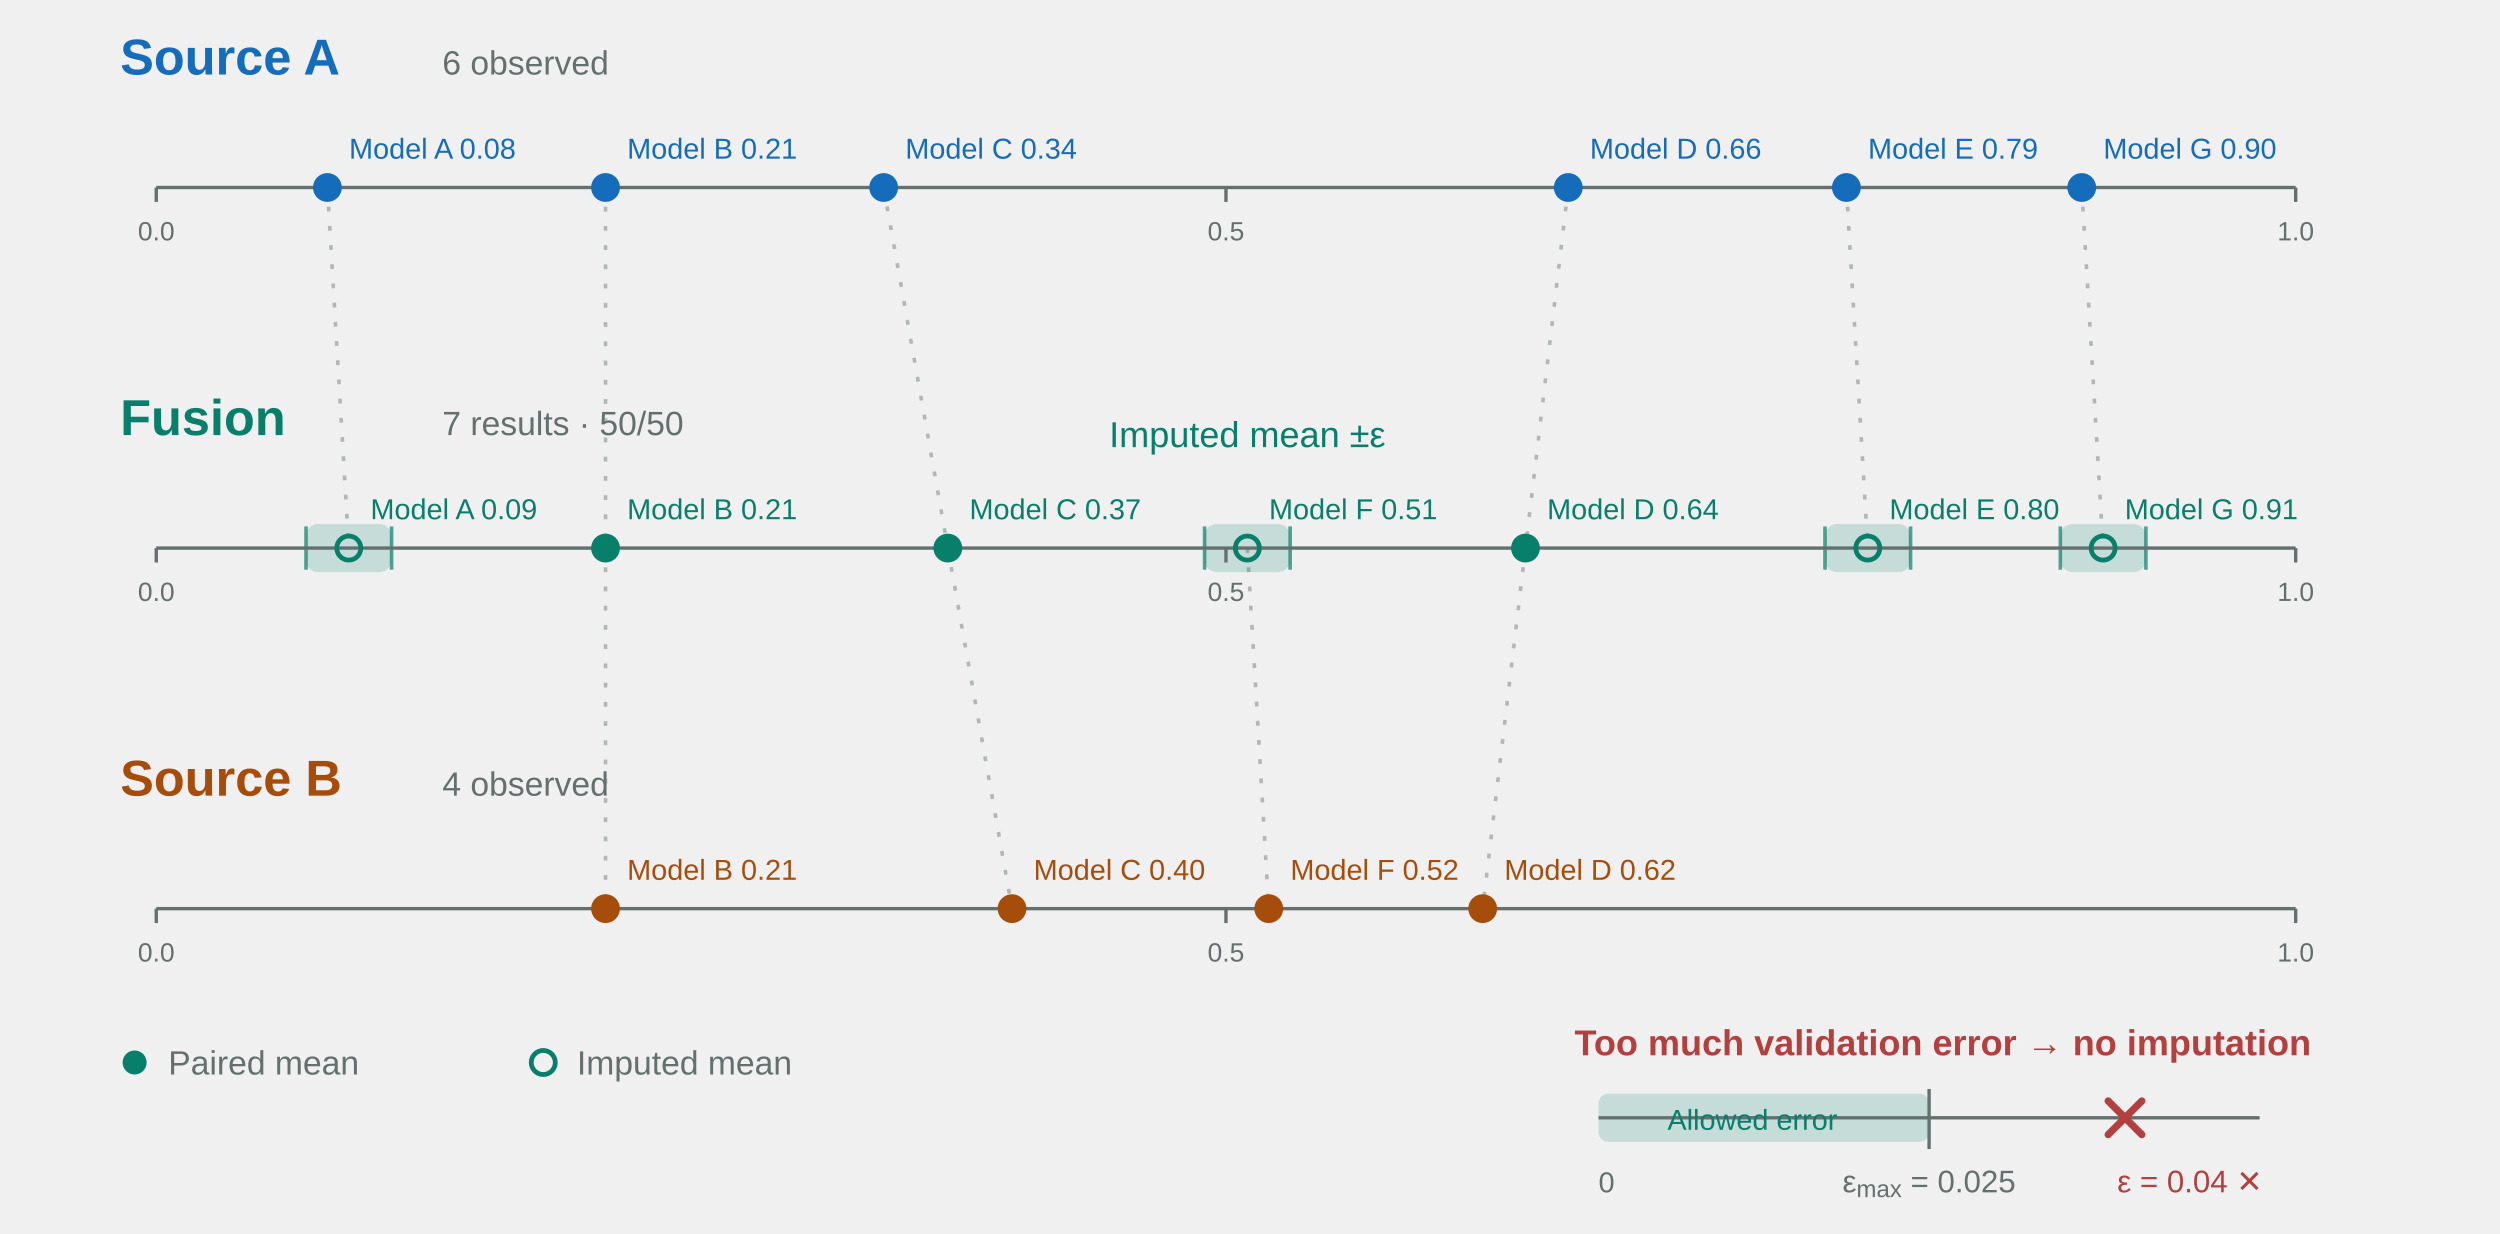
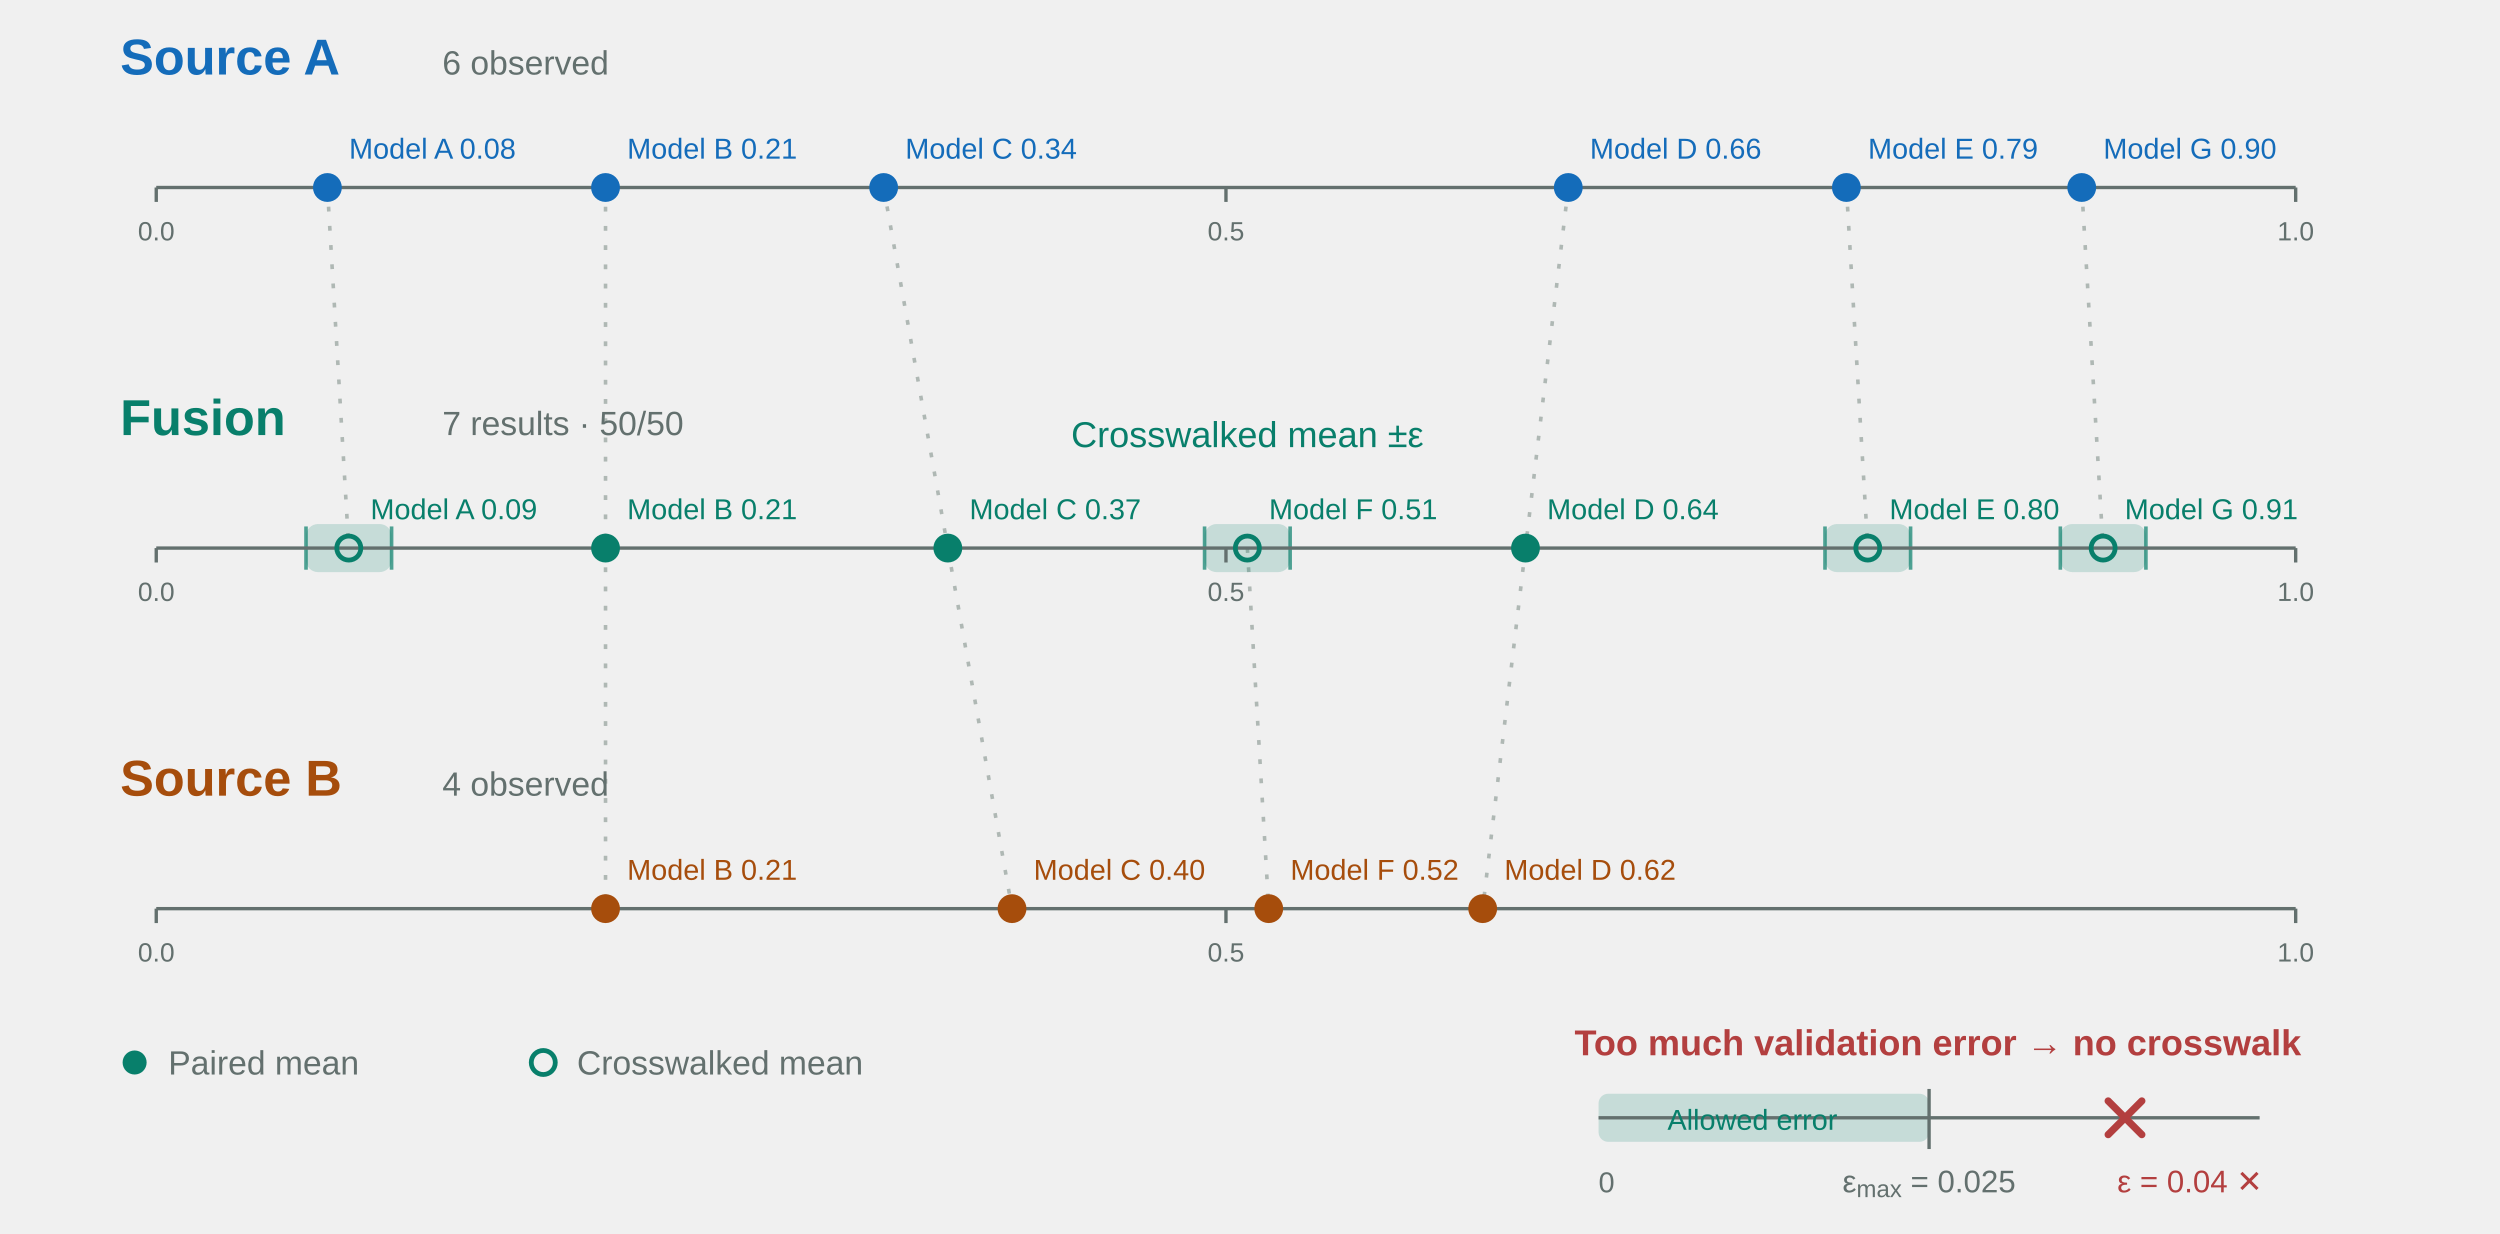
<svg xmlns="http://www.w3.org/2000/svg" viewBox="0 72 1040 513" role="img" aria-labelledby="title desc">
  <style>
text { font-family:"Avenir Next","Segoe UI",Arial,sans-serif; fill:#182421; }
.muted { fill:#63706e; } .axis { stroke:#63706e; stroke-width:1.4; }
.link { fill:none; stroke:#8c9994; stroke-width:1.5; stroke-dasharray:2 6; opacity:.65; }
.a { color:#146cba; } .b { color:#a64d0c; } .f { color:#087f6b; }
.ink { fill:currentColor; } .rejected { color:#b33f3f; }
@media (prefers-color-scheme:dark) {
text { fill:#ffffff; } .muted { fill:#a6b2ae; }
.axis { stroke:#a6b2ae; } .link { stroke:#8c9994; }
.rejected { color:#ff9696; }
.a { color:#85bfff; } .b { color:#ffbc7d; } .f { color:#62d6b1; }
}
</style>
  <path d="M136.2 150 L145.1 300" class="link" />
  <path d="M251.9 150 L251.9 300" class="link" />
  <path d="M251.9 300 L251.9 450" class="link" />
  <path d="M367.6 150 L394.3 300" class="link" />
  <path d="M394.3 300 L421 450" class="link" />
  <path d="M518.9 300 L527.8 450" class="link" />
  <path d="M652.4 150 L634.6 300" class="link" />
  <path d="M634.6 300 L616.8 450" class="link" />
  <path d="M768.1 150 L777 300" class="link" />
  <path d="M866 150 L874.9 300" class="link" />
  <text x="50" y="103" font-size="21" class="a ink" font-weight="600">Source A</text>
  <text x="184" y="103" font-size="14" class="muted">6 observed</text>
  <line x1="65" y1="150" x2="955" y2="150" class="axis" />
  <line x1="65" y1="150" x2="65" y2="156" class="axis" />
  <text x="65" y="172" font-size="11" text-anchor="middle" class="muted">0.0</text>
  <line x1="510.0" y1="150" x2="510.0" y2="156" class="axis" />
  <text x="510" y="172" font-size="11" text-anchor="middle" class="muted">0.5</text>
  <line x1="955" y1="150" x2="955" y2="156" class="axis" />
  <text x="955" y="172" font-size="11" text-anchor="middle" class="muted">1.0</text>
  <circle cx="136.2" cy="150" r="5" class="a" fill="currentColor" stroke="currentColor" stroke-width="2" />
  <text x="145.2" y="138" font-size="12" class="a ink">Model A 0.08</text>
  <circle cx="251.9" cy="150" r="5" class="a" fill="currentColor" stroke="currentColor" stroke-width="2" />
  <text x="260.9" y="138" font-size="12" class="a ink">Model B 0.21</text>
  <circle cx="367.6" cy="150" r="5" class="a" fill="currentColor" stroke="currentColor" stroke-width="2" />
  <text x="376.6" y="138" font-size="12" class="a ink">Model C 0.34</text>
  <circle cx="652.4" cy="150" r="5" class="a" fill="currentColor" stroke="currentColor" stroke-width="2" />
  <text x="661.4" y="138" font-size="12" class="a ink">Model D 0.66</text>
  <circle cx="768.1" cy="150" r="5" class="a" fill="currentColor" stroke="currentColor" stroke-width="2" />
  <text x="777.1" y="138" font-size="12" class="a ink">Model E 0.79</text>
  <circle cx="866" cy="150" r="5" class="a" fill="currentColor" stroke="currentColor" stroke-width="2" />
  <text x="875" y="138" font-size="12" class="a ink">Model G 0.90</text>
-   <text x="518.9" y="258" font-size="15" text-anchor="middle" class="f ink">Imputed mean ±ε</text>
+   <text x="518.9" y="258" font-size="15" text-anchor="middle" class="f ink">Crosswalked mean ±ε</text>
  <text x="50" y="253" font-size="21" class="f ink" font-weight="600">Fusion</text>
  <text x="184" y="253" font-size="14" class="muted">7 results · 50/50</text>
  <g class="f">
    <rect x="127.3" y="290" width="35.6" height="20" rx="5" fill="currentColor" opacity=".18" />
    <path d="M127.3 291 V309 M162.9 291 V309" stroke="currentColor" stroke-width="1.5" opacity=".7" />
  </g>
  <g class="f">
    <rect x="501.1" y="290" width="35.6" height="20" rx="5" fill="currentColor" opacity=".18" />
    <path d="M501.1 291 V309 M536.7 291 V309" stroke="currentColor" stroke-width="1.5" opacity=".7" />
  </g>
  <g class="f">
    <rect x="759.2" y="290" width="35.6" height="20" rx="5" fill="currentColor" opacity=".18" />
    <path d="M759.2 291 V309 M794.8 291 V309" stroke="currentColor" stroke-width="1.5" opacity=".7" />
  </g>
  <g class="f">
    <rect x="857.1" y="290" width="35.6" height="20" rx="5" fill="currentColor" opacity=".18" />
    <path d="M857.1 291 V309 M892.7 291 V309" stroke="currentColor" stroke-width="1.5" opacity=".7" />
  </g>
  <line x1="65" y1="300" x2="955" y2="300" class="axis" />
  <line x1="65" y1="300" x2="65" y2="306" class="axis" />
  <text x="65" y="322" font-size="11" text-anchor="middle" class="muted">0.0</text>
  <line x1="510.0" y1="300" x2="510.0" y2="306" class="axis" />
  <text x="510" y="322" font-size="11" text-anchor="middle" class="muted">0.5</text>
  <line x1="955" y1="300" x2="955" y2="306" class="axis" />
  <text x="955" y="322" font-size="11" text-anchor="middle" class="muted">1.0</text>
  <circle cx="145.1" cy="300" r="5" class="f" fill="none" stroke="currentColor" stroke-width="2" />
  <text x="154.1" y="288" font-size="12" class="f ink">Model A 0.09</text>
  <circle cx="251.9" cy="300" r="5" class="f" fill="currentColor" stroke="currentColor" stroke-width="2" />
  <text x="260.9" y="288" font-size="12" class="f ink">Model B 0.21</text>
  <circle cx="394.3" cy="300" r="5" class="f" fill="currentColor" stroke="currentColor" stroke-width="2" />
  <text x="403.3" y="288" font-size="12" class="f ink">Model C 0.37</text>
  <circle cx="518.9" cy="300" r="5" class="f" fill="none" stroke="currentColor" stroke-width="2" />
  <text x="527.9" y="288" font-size="12" class="f ink">Model F 0.51</text>
  <circle cx="634.6" cy="300" r="5" class="f" fill="currentColor" stroke="currentColor" stroke-width="2" />
  <text x="643.6" y="288" font-size="12" class="f ink">Model D 0.64</text>
  <circle cx="777" cy="300" r="5" class="f" fill="none" stroke="currentColor" stroke-width="2" />
  <text x="786" y="288" font-size="12" class="f ink">Model E 0.80</text>
  <circle cx="874.9" cy="300" r="5" class="f" fill="none" stroke="currentColor" stroke-width="2" />
  <text x="883.9" y="288" font-size="12" class="f ink">Model G 0.91</text>
  <text x="50" y="403" font-size="21" class="b ink" font-weight="600">Source B</text>
  <text x="184" y="403" font-size="14" class="muted">4 observed</text>
  <line x1="65" y1="450" x2="955" y2="450" class="axis" />
  <line x1="65" y1="450" x2="65" y2="456" class="axis" />
  <text x="65" y="472" font-size="11" text-anchor="middle" class="muted">0.0</text>
  <line x1="510.0" y1="450" x2="510.0" y2="456" class="axis" />
  <text x="510" y="472" font-size="11" text-anchor="middle" class="muted">0.5</text>
  <line x1="955" y1="450" x2="955" y2="456" class="axis" />
  <text x="955" y="472" font-size="11" text-anchor="middle" class="muted">1.0</text>
  <circle cx="251.9" cy="450" r="5" class="b" fill="currentColor" stroke="currentColor" stroke-width="2" />
  <text x="260.9" y="438" font-size="12" class="b ink">Model B 0.21</text>
  <circle cx="421" cy="450" r="5" class="b" fill="currentColor" stroke="currentColor" stroke-width="2" />
  <text x="430" y="438" font-size="12" class="b ink">Model C 0.40</text>
  <circle cx="616.8" cy="450" r="5" class="b" fill="currentColor" stroke="currentColor" stroke-width="2" />
  <text x="625.8" y="438" font-size="12" class="b ink">Model D 0.62</text>
  <circle cx="527.8" cy="450" r="5" class="b" fill="currentColor" stroke="currentColor" stroke-width="2" />
  <text x="536.8" y="438" font-size="12" class="b ink">Model F 0.52</text>
  <circle cx="56" cy="514" r="5" class="f" fill="currentColor" />
  <text x="70" y="519" font-size="14" class="muted">Paired mean</text>
  <circle cx="226" cy="514" r="5" class="f" fill="none" stroke="currentColor" stroke-width="2" />
-   <text x="240" y="519" font-size="14" class="muted">Imputed mean</text>
-   <text x="655" y="511" font-size="15" font-weight="600" class="rejected ink">Too much validation error → no imputation</text>
+   <text x="240" y="519" font-size="14" class="muted">Crosswalked mean</text>
+   <text x="655" y="511" font-size="15" font-weight="600" class="rejected ink">Too much validation error → no crosswalk</text>
  <g class="f">
    <rect x="665" y="527" width="137.5" height="20" rx="4" fill="currentColor" opacity=".18" />
  </g>
  <line x1="665" y1="537" x2="940" y2="537" class="axis" />
  <line x1="802.5" y1="525" x2="802.5" y2="550" class="axis" />
  <text x="729" y="542" text-anchor="middle" font-size="12" class="f ink">Allowed error</text>
  <g class="rejected" stroke="currentColor" stroke-width="3" stroke-linecap="round">
    <path d="M877 530 L891 544 M877 544 L891 530" />
  </g>
  <text x="665" y="568" font-size="12" class="muted">0</text>
  <text x="802.5" y="568" text-anchor="middle" font-size="13" class="muted">ε<tspan baseline-shift="sub" font-size="10">max</tspan> = 0.025</text>
  <text x="911" y="568" text-anchor="middle" font-size="13" class="rejected ink">ε = 0.04 ✕</text>
</svg>
